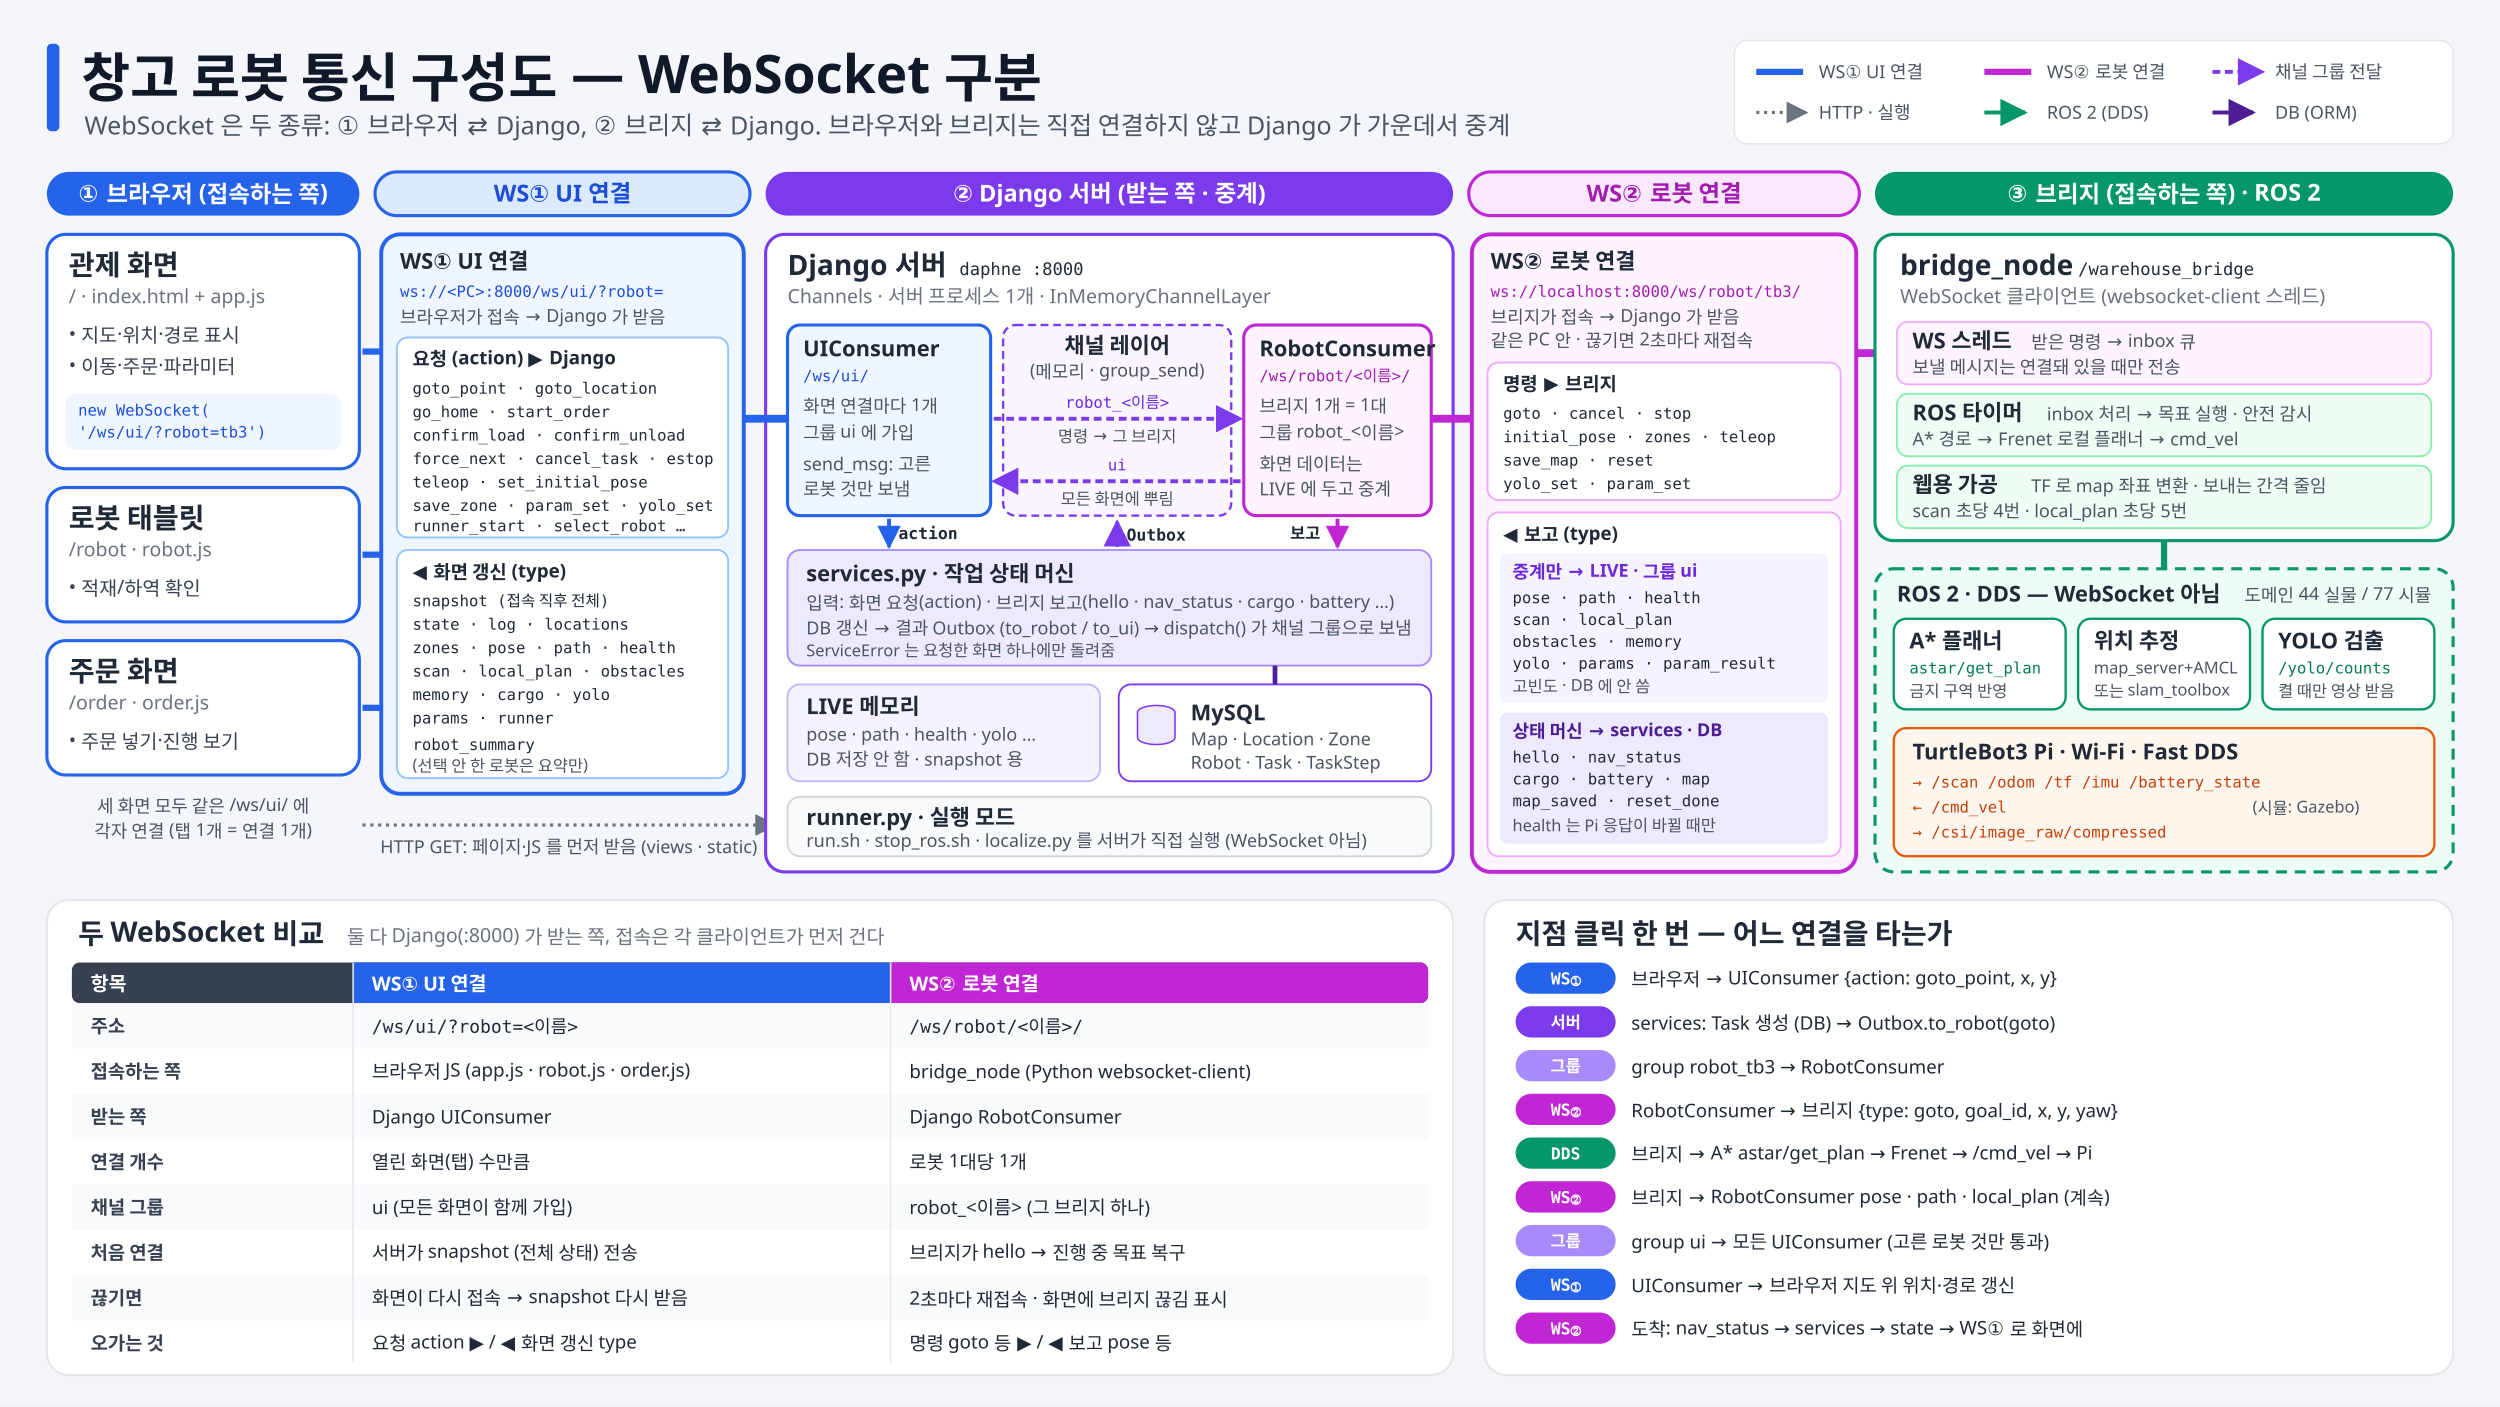
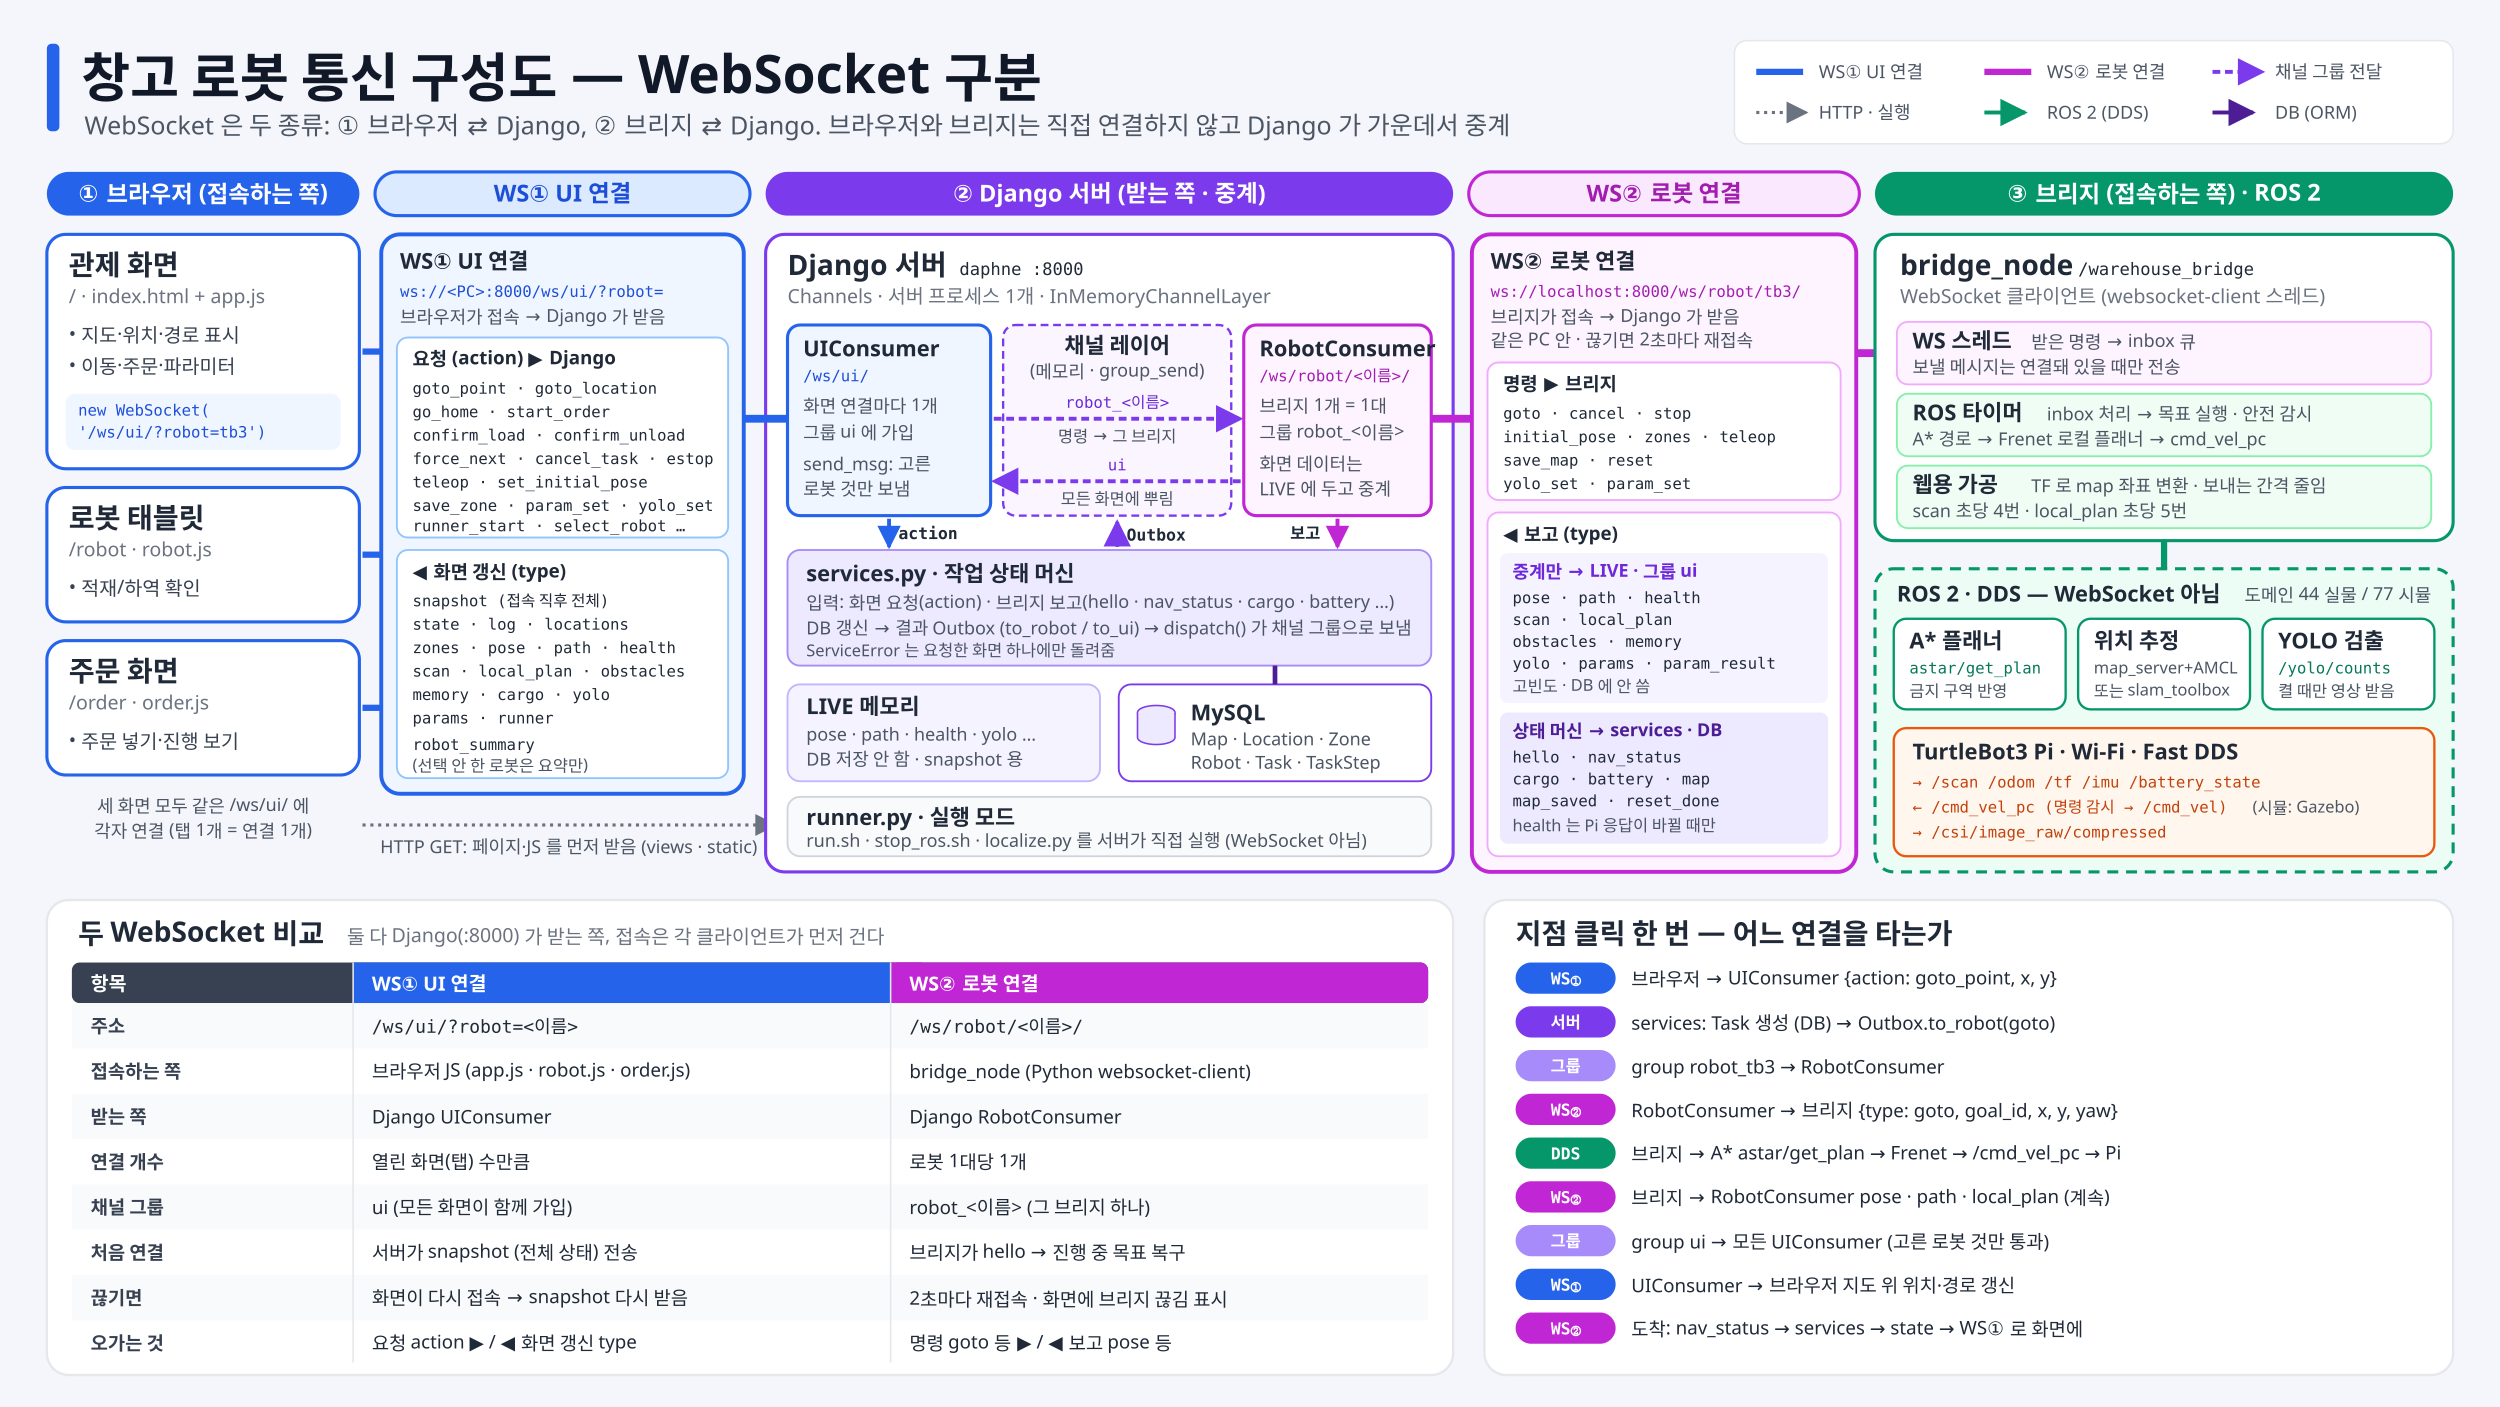
<svg xmlns="http://www.w3.org/2000/svg" viewBox="0 0 1600 900" width="1600" height="900">
  <defs>
    <style>
      text { font-family: "Apple SD Gothic Neo", "Noto Sans KR", "Malgun Gothic", sans-serif; fill: #1f2937; }
      .title { font-size: 34px; font-weight: 800; fill: #111827; }
      .subtitle { font-size: 16px; fill: #4b5563; }
      .colhead { font-size: 15px; font-weight: 700; fill: #ffffff; }
      .cardtitle { font-size: 18px; font-weight: 800; }
      .cardsub { font-size: 12.5px; fill: #6b7280; }
      .boxtitle { font-size: 14px; font-weight: 700; }
      .item { font-size: 12.5px; fill: #374151; }
      .small { font-size: 11.5px; fill: #4b5563; }
      .mono { font-family: Menlo, Consolas, monospace; font-size: 11px; }
      .ms { font-family: Menlo, Consolas, monospace; font-size: 10px; fill: #1f2937; }
      .lbl { font-family: Menlo, Consolas, monospace; font-size: 10.5px; font-weight: 700; }
      .lane { font-size: 12px; font-weight: 700; }
      .th { font-size: 12.5px; font-weight: 700; fill: #ffffff; }
      .td { font-size: 12px; fill: #1f2937; }
      .tk { font-size: 12px; font-weight: 700; fill: #374151; }
      .badge { font-family: Menlo, Consolas, monospace; font-size: 10.5px; font-weight: 700; fill: #ffffff; }
      .step { font-size: 12px; fill: #1f2937; }
      .card { fill: #ffffff; stroke-width: 2; }
      .inner { stroke-width: 1.2; }
    </style>
    <marker id="aW1" viewBox="0 0 10 10" refX="9" refY="5" markerWidth="6" markerHeight="6" orient="auto-start-reverse">
      <path d="M0,0 L10,5 L0,10 z" fill="#2563eb" />
    </marker>
    <marker id="aW2" viewBox="0 0 10 10" refX="9" refY="5" markerWidth="6" markerHeight="6" orient="auto-start-reverse">
      <path d="M0,0 L10,5 L0,10 z" fill="#c026d3" />
    </marker>
    <marker id="aGrp" viewBox="0 0 10 10" refX="9" refY="5" markerWidth="7" markerHeight="7" orient="auto-start-reverse">
      <path d="M0,0 L10,5 L0,10 z" fill="#7c3aed" />
    </marker>
    <marker id="aHttp" viewBox="0 0 10 10" refX="9" refY="5" markerWidth="7" markerHeight="7" orient="auto-start-reverse">
      <path d="M0,0 L10,5 L0,10 z" fill="#6b7280" />
    </marker>
    <marker id="aRos" viewBox="0 0 10 10" refX="9" refY="5" markerWidth="7" markerHeight="7" orient="auto-start-reverse">
      <path d="M0,0 L10,5 L0,10 z" fill="#059669" />
    </marker>
    <marker id="aDb" viewBox="0 0 10 10" refX="9" refY="5" markerWidth="7" markerHeight="7" orient="auto-start-reverse">
      <path d="M0,0 L10,5 L0,10 z" fill="#4c1d95" />
    </marker>
  </defs>
  <rect width="1600" height="900" fill="#f4f6fb" />
  <rect x="30" y="28" width="8" height="56" rx="3" fill="#2563eb" />
  <text x="52" y="62" class="title">창고 로봇 통신 구성도 — WebSocket 구분</text>
  <text x="54" y="86" class="subtitle">WebSocket 은 두 종류: ① 브라우저 ⇄ Django, ② 브리지 ⇄ Django. 브라우저와 브리지는 직접 연결하지 않고 Django 가 가운데서 중계</text>
  <g transform="translate(1110,26)">
    <rect x="0" y="0" width="460" height="66" rx="8" fill="#ffffff" stroke="#e5e7eb" />
    <line x1="14" y1="20" x2="44" y2="20" stroke="#2563eb" stroke-width="4" />
    <text x="54" y="24" class="small">WS① UI 연결</text>
    <line x1="160" y1="20" x2="190" y2="20" stroke="#c026d3" stroke-width="4" />
    <text x="200" y="24" class="small">WS② 로봇 연결</text>
    <line x1="306" y1="20" x2="338" y2="20" stroke="#7c3aed" stroke-width="2.5" stroke-dasharray="5 3" marker-end="url(#aGrp)" />
    <text x="346" y="24" class="small">채널 그룹 전달</text>
    <line x1="14" y1="46" x2="46" y2="46" stroke="#6b7280" stroke-width="2" stroke-dasharray="2 3" marker-end="url(#aHttp)" />
    <text x="54" y="50" class="small">HTTP · 실행</text>
    <line x1="160" y1="46" x2="186" y2="46" stroke="#059669" stroke-width="2.5" marker-end="url(#aRos)" />
    <text x="200" y="50" class="small">ROS 2 (DDS)</text>
    <line x1="306" y1="46" x2="332" y2="46" stroke="#4c1d95" stroke-width="2.5" marker-end="url(#aDb)" />
    <text x="346" y="50" class="small">DB (ORM)</text>
  </g>
  <rect x="30" y="110" width="200" height="28" rx="14" fill="#2563eb" />
  <text x="130" y="129" class="colhead" text-anchor="middle">① 브라우저 (접속하는 쪽)</text>
  <rect x="240" y="110" width="240" height="28" rx="14" fill="#dbeafe" stroke="#2563eb" stroke-width="2" />
  <text x="360" y="129" class="colhead" text-anchor="middle" style="fill:#1d4ed8">WS① UI 연결</text>
  <rect x="490" y="110" width="440" height="28" rx="14" fill="#7c3aed" />
  <text x="710" y="129" class="colhead" text-anchor="middle">② Django 서버 (받는 쪽 · 중계)</text>
  <rect x="940" y="110" width="250" height="28" rx="14" fill="#fae8ff" stroke="#c026d3" stroke-width="2" />
  <text x="1065" y="129" class="colhead" text-anchor="middle" style="fill:#a21caf">WS② 로봇 연결</text>
  <rect x="1200" y="110" width="370" height="28" rx="14" fill="#059669" />
  <text x="1385" y="129" class="colhead" text-anchor="middle">③ 브리지 (접속하는 쪽) · ROS 2</text>
  <rect x="30" y="150" width="200" height="150" rx="12" class="card" stroke="#2563eb" />
  <text x="44" y="176" class="cardtitle">관제 화면</text>
  <text x="44" y="194" class="cardsub">/ · index.html + app.js</text>
  <text x="44" y="218" class="item">• 지도·위치·경로 표시</text>
  <text x="44" y="238" class="item">• 이동·주문·파라미터</text>
  <rect x="42" y="252" width="176" height="36" rx="6" fill="#eff6ff" />
  <text x="50" y="266" class="ms" style="fill:#1d4ed8">new WebSocket(</text>
  <text x="50" y="280" class="ms" style="fill:#1d4ed8">  '/ws/ui/?robot=tb3')</text>
  <rect x="30" y="312" width="200" height="86" rx="12" class="card" stroke="#2563eb" />
  <text x="44" y="338" class="cardtitle">로봇 태블릿</text>
  <text x="44" y="356" class="cardsub">/robot · robot.js</text>
  <text x="44" y="380" class="item">• 적재/하역 확인</text>
  <rect x="30" y="410" width="200" height="86" rx="12" class="card" stroke="#2563eb" />
  <text x="44" y="436" class="cardtitle">주문 화면</text>
  <text x="44" y="454" class="cardsub">/order · order.js</text>
  <text x="44" y="478" class="item">• 주문 넣기·진행 보기</text>
  <text x="130" y="520" class="small" text-anchor="middle">세 화면 모두 같은 /ws/ui/ 에</text>
  <text x="130" y="536" class="small" text-anchor="middle">각자 연결 (탭 1개 = 연결 1개)</text>
  <line x1="232" y1="225" x2="244" y2="225" stroke="#2563eb" stroke-width="4" />
  <line x1="232" y1="355" x2="244" y2="355" stroke="#2563eb" stroke-width="4" />
  <line x1="232" y1="453" x2="244" y2="453" stroke="#2563eb" stroke-width="4" />
  <rect x="244" y="150" width="232" height="358" rx="12" fill="#eff6ff" stroke="#2563eb" stroke-width="2.5" />
  <text x="256" y="172" class="boxtitle" fill="#1d4ed8">WS① UI 연결</text>
  <text x="256" y="190" class="ms" style="fill:#1d4ed8">ws://&lt;PC&gt;:8000/ws/ui/?robot=</text>
  <text x="256" y="207" class="small">브라우저가 접속 → Django 가 받음</text>
  <rect x="254" y="216" width="212" height="128" rx="7" fill="#ffffff" stroke="#93c5fd" class="inner" />
  <text x="264" y="234" class="lane" fill="#1d4ed8">요청 (action) ▶ Django</text>
  <text x="264" y="252" class="ms">goto_point · goto_location</text>
  <text x="264" y="267" class="ms">go_home · start_order</text>
  <text x="264" y="282" class="ms">confirm_load · confirm_unload</text>
  <text x="264" y="297" class="ms">force_next · cancel_task · estop</text>
  <text x="264" y="312" class="ms">teleop · set_initial_pose</text>
  <text x="264" y="327" class="ms">save_zone · param_set · yolo_set</text>
  <text x="264" y="340" class="ms">runner_start · select_robot …</text>
  <rect x="254" y="352" width="212" height="146" rx="7" fill="#ffffff" stroke="#93c5fd" class="inner" />
  <text x="264" y="370" class="lane" fill="#1d4ed8">◀ 화면 갱신 (type)</text>
  <text x="264" y="388" class="ms">snapshot  (접속 직후 전체)</text>
  <text x="264" y="403" class="ms">state · log · locations</text>
  <text x="264" y="418" class="ms">zones · pose · path · health</text>
  <text x="264" y="433" class="ms">scan · local_plan · obstacles</text>
  <text x="264" y="448" class="ms">memory · cargo · yolo</text>
  <text x="264" y="463" class="ms">params · runner</text>
  <text x="264" y="480" class="ms">robot_summary</text>
  <text x="264" y="493" class="small" style="font-size:10.5px">(선택 안 한 로봇은 요약만)</text>
  <line x1="232" y1="528" x2="496" y2="528" stroke="#6b7280" stroke-width="2" stroke-dasharray="2 3" marker-end="url(#aHttp)" />
  <text x="364" y="546" class="small" text-anchor="middle">HTTP GET: 페이지·JS 를 먼저 받음 (views · static)</text>
  <rect x="490" y="150" width="440" height="408" rx="12" class="card" stroke="#7c3aed" />
  <text x="504" y="176" class="cardtitle">Django 서버</text>
  <text x="614" y="176" class="mono" fill="#6d28d9">daphne :8000</text>
  <text x="504" y="194" class="cardsub">Channels · 서버 프로세스 1개 · InMemoryChannelLayer</text>
  <rect x="504" y="208" width="130" height="122" rx="8" fill="#eff6ff" stroke="#2563eb" stroke-width="2" />
  <text x="514" y="228" class="boxtitle" fill="#1d4ed8">UIConsumer</text>
  <text x="514" y="244" class="ms" style="fill:#1d4ed8">/ws/ui/</text>
  <text x="514" y="264" class="small">화면 연결마다 1개</text>
  <text x="514" y="281" class="small">그룹 ui 에 가입</text>
  <text x="514" y="301" class="small">send_msg: 고른</text>
  <text x="514" y="317" class="small">로봇 것만 보냄</text>
  <rect x="642" y="208" width="146" height="122" rx="8" fill="#faf5ff" stroke="#7c3aed" stroke-width="1.5" stroke-dasharray="5 3" />
  <text x="715" y="226" class="boxtitle" fill="#6d28d9" text-anchor="middle">채널 레이어</text>
  <text x="715" y="241" class="small" text-anchor="middle">(메모리 · group_send)</text>
  <line x1="636" y1="268" x2="794" y2="268" stroke="#7c3aed" stroke-width="2.5" stroke-dasharray="5 3" marker-end="url(#aGrp)" />
  <text x="715" y="261" class="ms" style="fill:#6d28d9" text-anchor="middle">robot_&lt;이름&gt;</text>
  <text x="715" y="283" class="small" text-anchor="middle" style="font-size:10.5px">명령 → 그 브리지</text>
  <line x1="794" y1="308" x2="636" y2="308" stroke="#7c3aed" stroke-width="2.5" stroke-dasharray="5 3" marker-end="url(#aGrp)" />
  <text x="715" y="301" class="ms" style="fill:#6d28d9" text-anchor="middle">ui</text>
  <text x="715" y="323" class="small" text-anchor="middle" style="font-size:10.5px">모든 화면에 뿌림</text>
  <rect x="796" y="208" width="120" height="122" rx="8" fill="#fdf4ff" stroke="#c026d3" stroke-width="2" />
  <text x="806" y="228" class="boxtitle" fill="#a21caf">RobotConsumer</text>
  <text x="806" y="244" class="ms" style="fill:#a21caf">/ws/robot/&lt;이름&gt;/</text>
  <text x="806" y="264" class="small">브리지 1개 = 1대</text>
  <text x="806" y="281" class="small">그룹 robot_&lt;이름&gt;</text>
  <text x="806" y="301" class="small">화면 데이터는</text>
  <text x="806" y="317" class="small">LIVE 에 두고 중계</text>
  <rect x="504" y="352" width="412" height="74" rx="8" fill="#ede9fe" stroke="#a78bfa" class="inner" />
  <text x="516" y="372" class="boxtitle">services.py · 작업 상태 머신</text>
  <text x="516" y="390" class="small">입력: 화면 요청(action) · 브리지 보고(hello · nav_status · cargo · battery …)</text>
  <text x="516" y="406" class="small">DB 갱신 → 결과 Outbox (to_robot / to_ui) → dispatch() 가 채널 그룹으로 보냄</text>
  <text x="516" y="420" class="small" style="font-size:10.5px">ServiceError 는 요청한 화면 하나에만 돌려줌</text>
  <line x1="569" y1="332" x2="569" y2="350" stroke="#2563eb" stroke-width="2.5" marker-end="url(#aW1)" />
  <text x="575" y="345" class="lbl" fill="#1d4ed8">action</text>
  <line x1="856" y1="332" x2="856" y2="350" stroke="#c026d3" stroke-width="2.5" marker-end="url(#aW2)" />
  <text x="845" y="345" class="lbl" fill="#a21caf" text-anchor="end">보고</text>
  <line x1="715" y1="350" x2="715" y2="334" stroke="#7c3aed" stroke-width="2.5" stroke-dasharray="4 3" marker-end="url(#aGrp)" />
  <text x="721" y="346" class="lbl" fill="#6d28d9">Outbox</text>
  <rect x="504" y="438" width="200" height="62" rx="8" fill="#f5f3ff" stroke="#c4b5fd" class="inner" />
  <text x="516" y="457" class="boxtitle">LIVE 메모리</text>
  <text x="516" y="474" class="small">pose · path · health · yolo …</text>
  <text x="516" y="490" class="small">DB 저장 안 함 · snapshot 용</text>
  <rect x="716" y="438" width="200" height="62" rx="8" fill="#ffffff" stroke="#7c3aed" class="inner" />
  <ellipse cx="740" cy="456" rx="12" ry="4.5" fill="#ede9fe" stroke="#7c3aed" />
  <path d="M728,456 v16 a12,4.5 0 0 0 24,0 v-16" fill="#ede9fe" stroke="#7c3aed" />
  <text x="762" y="461" class="boxtitle">MySQL</text>
  <text x="762" y="477" class="small">Map · Location · Zone</text>
  <text x="762" y="492" class="small">Robot · Task · TaskStep</text>
  <line x1="816" y1="426" x2="816" y2="438" stroke="#4c1d95" stroke-width="3" />
  <rect x="504" y="510" width="412" height="38" rx="8" fill="#f9fafb" stroke="#d1d5db" class="inner" />
  <text x="516" y="528" class="boxtitle" fill="#374151">runner.py · 실행 모드</text>
  <text x="516" y="542" class="small">run.sh · stop_ros.sh · localize.py 를 서버가 직접 실행 (WebSocket 아님)</text>
  <line x1="476" y1="268" x2="504" y2="268" stroke="#2563eb" stroke-width="5" />
  <line x1="916" y1="268" x2="942" y2="268" stroke="#c026d3" stroke-width="5" />
  <rect x="942" y="150" width="246" height="408" rx="12" fill="#fdf4ff" stroke="#c026d3" stroke-width="2.5" />
  <text x="954" y="172" class="boxtitle" fill="#a21caf">WS② 로봇 연결</text>
  <text x="954" y="190" class="ms" style="fill:#a21caf">ws://localhost:8000/ws/robot/tb3/</text>
  <text x="954" y="207" class="small">브리지가 접속 → Django 가 받음</text>
  <text x="954" y="222" class="small">같은 PC 안 · 끊기면 2초마다 재접속</text>
  <rect x="952" y="232" width="226" height="88" rx="7" fill="#ffffff" stroke="#f0abfc" class="inner" />
  <text x="962" y="250" class="lane" fill="#a21caf">명령 ▶ 브리지</text>
  <text x="962" y="268" class="ms">goto · cancel · stop</text>
  <text x="962" y="283" class="ms">initial_pose · zones · teleop</text>
  <text x="962" y="298" class="ms">save_map · reset</text>
  <text x="962" y="313" class="ms">yolo_set · param_set</text>
  <rect x="952" y="328" width="226" height="220" rx="7" fill="#ffffff" stroke="#f0abfc" class="inner" />
  <text x="962" y="346" class="lane" fill="#a21caf">◀ 보고 (type)</text>
  <rect x="960" y="354" width="210" height="96" rx="5" fill="#f5f3ff" />
  <text x="968" y="370" class="small" style="font-weight:700;fill:#6d28d9">중계만 → LIVE · 그룹 ui</text>
  <text x="968" y="386" class="ms">pose · path · health</text>
  <text x="968" y="400" class="ms">scan · local_plan</text>
  <text x="968" y="414" class="ms">obstacles · memory</text>
  <text x="968" y="428" class="ms">yolo · params · param_result</text>
  <text x="968" y="443" class="small" style="font-size:10.5px">고빈도 · DB 에 안 씀</text>
  <rect x="960" y="456" width="210" height="84" rx="5" fill="#ede9fe" />
  <text x="968" y="472" class="small" style="font-weight:700;fill:#4c1d95">상태 머신 → services · DB</text>
  <text x="968" y="488" class="ms">hello · nav_status</text>
  <text x="968" y="502" class="ms">cargo · battery · map</text>
  <text x="968" y="516" class="ms">map_saved · reset_done</text>
  <text x="968" y="532" class="small" style="font-size:10.5px">health 는 Pi 응답이 바뀔 때만</text>
  <line x1="1188" y1="226" x2="1214" y2="226" stroke="#c026d3" stroke-width="5" />
  <rect x="1200" y="150" width="370" height="196" rx="12" class="card" stroke="#059669" />
  <text x="1216" y="176" class="cardtitle">bridge_node</text>
  <text x="1330" y="176" class="mono" fill="#047857">/warehouse_bridge</text>
  <text x="1216" y="194" class="cardsub">WebSocket 클라이언트 (websocket-client 스레드)</text>
  <rect x="1214" y="206" width="342" height="40" rx="7" fill="#fdf4ff" stroke="#f0abfc" class="inner" />
  <text x="1224" y="223" class="boxtitle" fill="#a21caf">WS 스레드</text>
  <text x="1300" y="223" class="small">받은 명령 → inbox 큐</text>
  <text x="1224" y="239" class="small">보낼 메시지는 연결돼 있을 때만 전송</text>
  <rect x="1214" y="252" width="342" height="40" rx="7" fill="#f0fdf4" stroke="#86efac" class="inner" />
  <text x="1224" y="269" class="boxtitle" fill="#047857">ROS 타이머</text>
  <text x="1310" y="269" class="small">inbox 처리 → 목표 실행 · 안전 감시</text>
-   <text x="1224" y="285" class="small">A* 경로 → Frenet 로컬 플래너 → cmd_vel</text>
+   <text x="1224" y="285" class="small">A* 경로 → Frenet 로컬 플래너 → cmd_vel_pc</text>
  <rect x="1214" y="298" width="342" height="40" rx="7" fill="#f0fdf4" stroke="#86efac" class="inner" />
  <text x="1224" y="315" class="boxtitle" fill="#047857">웹용 가공</text>
  <text x="1300" y="315" class="small">TF 로 map 좌표 변환 · 보내는 간격 줄임</text>
  <text x="1224" y="331" class="small">scan 초당 4번 · local_plan 초당 5번</text>
  <rect x="1200" y="364" width="370" height="194" rx="12" fill="#ecfdf5" stroke="#059669" stroke-width="2" stroke-dasharray="7 5" />
  <text x="1214" y="385" class="boxtitle" fill="#065f46">ROS 2 · DDS — WebSocket 아님</text>
  <text x="1556" y="385" class="small" text-anchor="end">도메인 44 실물 / 77 시뮬</text>
  <line x1="1385" y1="346" x2="1385" y2="364" stroke="#059669" stroke-width="4" />
  <rect x="1212" y="396" width="110" height="58" rx="8" class="card" stroke="#059669" style="stroke-width:1.5" />
  <text x="1222" y="415" class="boxtitle">A* 플래너</text>
  <text x="1222" y="431" class="ms" style="fill:#047857">astar/get_plan</text>
  <text x="1222" y="446" class="small" style="font-size:10.5px">금지 구역 반영</text>
  <rect x="1330" y="396" width="110" height="58" rx="8" class="card" stroke="#059669" style="stroke-width:1.5" />
  <text x="1340" y="415" class="boxtitle">위치 추정</text>
  <text x="1340" y="431" class="small" style="font-size:10.5px">map_server+AMCL</text>
  <text x="1340" y="446" class="small" style="font-size:10.5px">또는 slam_toolbox</text>
  <rect x="1448" y="396" width="110" height="58" rx="8" class="card" stroke="#059669" style="stroke-width:1.5" />
  <text x="1458" y="415" class="boxtitle">YOLO 검출</text>
  <text x="1458" y="431" class="ms" style="fill:#047857">/yolo/counts</text>
  <text x="1458" y="446" class="small" style="font-size:10.5px">켤 때만 영상 받음</text>
  <rect x="1212" y="466" width="346" height="82" rx="8" fill="#fff7ed" stroke="#ea580c" stroke-width="1.5" />
  <text x="1224" y="486" class="boxtitle" fill="#c2410c">TurtleBot3 Pi · Wi-Fi · Fast DDS</text>
  <text x="1224" y="504" class="ms" style="fill:#c2410c">→ /scan /odom /tf /imu /battery_state</text>
-   <text x="1224" y="520" class="ms" style="fill:#c2410c">← /cmd_vel</text>
+   <text x="1224" y="520" class="ms" style="fill:#c2410c">← /cmd_vel_pc (명령 감시 → /cmd_vel)</text>
  <text x="1224" y="536" class="ms" style="fill:#c2410c">→ /csi/image_raw/compressed</text>
  <text x="1510" y="520" class="small" text-anchor="end" style="font-size:10.5px">(시뮬: Gazebo)</text>
  <rect x="30" y="576" width="900" height="304" rx="14" fill="#ffffff" stroke="#e5e7eb" stroke-width="1.5" />
  <text x="50" y="604" class="cardtitle">두 WebSocket 비교</text>
  <text x="222" y="604" class="cardsub">둘 다 Django(:8000) 가 받는 쪽, 접속은 각 클라이언트가 먼저 건다</text>
  <rect x="46" y="616" width="868" height="26" rx="5" fill="#374151" />
  <text x="58" y="634" class="th">항목</text>
  <rect x="226" y="616" width="344" height="26" fill="#2563eb" />
  <text x="238" y="634" class="th">WS① UI 연결</text>
  <rect x="570" y="616" width="344" height="26" rx="5" fill="#c026d3" />
  <rect x="570" y="616" width="20" height="26" fill="#c026d3" />
  <text x="582" y="634" class="th">WS② 로봇 연결</text>
  <g>
    <rect x="46" y="642" width="868" height="29" fill="#f9fafb" />
    <text x="58" y="661" class="tk">주소</text>
    <text x="238" y="661" class="td mono" style="font-size:11.5px">/ws/ui/?robot=&lt;이름&gt;</text>
    <text x="582" y="661" class="td mono" style="font-size:11.5px">/ws/robot/&lt;이름&gt;/</text>
    <text x="58" y="690" class="tk">접속하는 쪽</text>
    <text x="238" y="690" class="td">브라우저 JS (app.js · robot.js · order.js)</text>
    <text x="582" y="690" class="td">bridge_node (Python websocket-client)</text>
    <rect x="46" y="700" width="868" height="29" fill="#f9fafb" />
    <text x="58" y="719" class="tk">받는 쪽</text>
    <text x="238" y="719" class="td">Django UIConsumer</text>
    <text x="582" y="719" class="td">Django RobotConsumer</text>
    <text x="58" y="748" class="tk">연결 개수</text>
    <text x="238" y="748" class="td">열린 화면(탭) 수만큼</text>
    <text x="582" y="748" class="td">로봇 1대당 1개</text>
    <rect x="46" y="758" width="868" height="29" fill="#f9fafb" />
    <text x="58" y="777" class="tk">채널 그룹</text>
    <text x="238" y="777" class="td">ui (모든 화면이 함께 가입)</text>
    <text x="582" y="777" class="td">robot_&lt;이름&gt; (그 브리지 하나)</text>
    <text x="58" y="806" class="tk">처음 연결</text>
    <text x="238" y="806" class="td">서버가 snapshot (전체 상태) 전송</text>
    <text x="582" y="806" class="td">브리지가 hello → 진행 중 목표 복구</text>
    <rect x="46" y="816" width="868" height="29" fill="#f9fafb" />
    <text x="58" y="835" class="tk">끊기면</text>
    <text x="238" y="835" class="td">화면이 다시 접속 → snapshot 다시 받음</text>
    <text x="582" y="835" class="td">2초마다 재접속 · 화면에 브리지 끊김 표시</text>
    <text x="58" y="864" class="tk">오가는 것</text>
    <text x="238" y="864" class="td">요청 action ▶ / ◀ 화면 갱신 type</text>
    <text x="582" y="864" class="td">명령 goto 등 ▶ / ◀ 보고 pose 등</text>
  </g>
  <line x1="226" y1="616" x2="226" y2="872" stroke="#e5e7eb" />
  <line x1="570" y1="616" x2="570" y2="872" stroke="#e5e7eb" />
  <rect x="950" y="576" width="620" height="304" rx="14" fill="#ffffff" stroke="#e5e7eb" stroke-width="1.5" />
  <text x="970" y="604" class="cardtitle">지점 클릭 한 번 — 어느 연결을 타는가</text>
  <g>
    <rect x="970" y="616" width="64" height="20" rx="10" fill="#2563eb" />
    <text x="1002" y="630" class="badge" text-anchor="middle">WS①</text>
    <text x="1044" y="631" class="step">브라우저 → UIConsumer  {action: goto_point, x, y}</text>
    <rect x="970" y="644" width="64" height="20" rx="10" fill="#7c3aed" />
    <text x="1002" y="658" class="badge" text-anchor="middle">서버</text>
    <text x="1044" y="659" class="step">services: Task 생성 (DB) → Outbox.to_robot(goto)</text>
    <rect x="970" y="672" width="64" height="20" rx="10" fill="#a78bfa" />
    <text x="1002" y="686" class="badge" text-anchor="middle">그룹</text>
    <text x="1044" y="687" class="step">group robot_tb3 → RobotConsumer</text>
    <rect x="970" y="700" width="64" height="20" rx="10" fill="#c026d3" />
    <text x="1002" y="714" class="badge" text-anchor="middle">WS②</text>
    <text x="1044" y="715" class="step">RobotConsumer → 브리지  {type: goto, goal_id, x, y, yaw}</text>
    <rect x="970" y="728" width="64" height="20" rx="10" fill="#059669" />
    <text x="1002" y="742" class="badge" text-anchor="middle">DDS</text>
-     <text x="1044" y="743" class="step">브리지 → A* astar/get_plan → Frenet → /cmd_vel → Pi</text>
+     <text x="1044" y="743" class="step">브리지 → A* astar/get_plan → Frenet → /cmd_vel_pc → Pi</text>
    <rect x="970" y="756" width="64" height="20" rx="10" fill="#c026d3" />
    <text x="1002" y="770" class="badge" text-anchor="middle">WS②</text>
    <text x="1044" y="771" class="step">브리지 → RobotConsumer  pose · path · local_plan (계속)</text>
    <rect x="970" y="784" width="64" height="20" rx="10" fill="#a78bfa" />
    <text x="1002" y="798" class="badge" text-anchor="middle">그룹</text>
    <text x="1044" y="799" class="step">group ui → 모든 UIConsumer (고른 로봇 것만 통과)</text>
    <rect x="970" y="812" width="64" height="20" rx="10" fill="#2563eb" />
    <text x="1002" y="826" class="badge" text-anchor="middle">WS①</text>
    <text x="1044" y="827" class="step">UIConsumer → 브라우저  지도 위 위치·경로 갱신</text>
    <rect x="970" y="840" width="64" height="20" rx="10" fill="#c026d3" />
    <text x="1002" y="854" class="badge" text-anchor="middle">WS②</text>
    <text x="1044" y="855" class="step">도착: nav_status → services → state → WS① 로 화면에</text>
  </g>
</svg>
